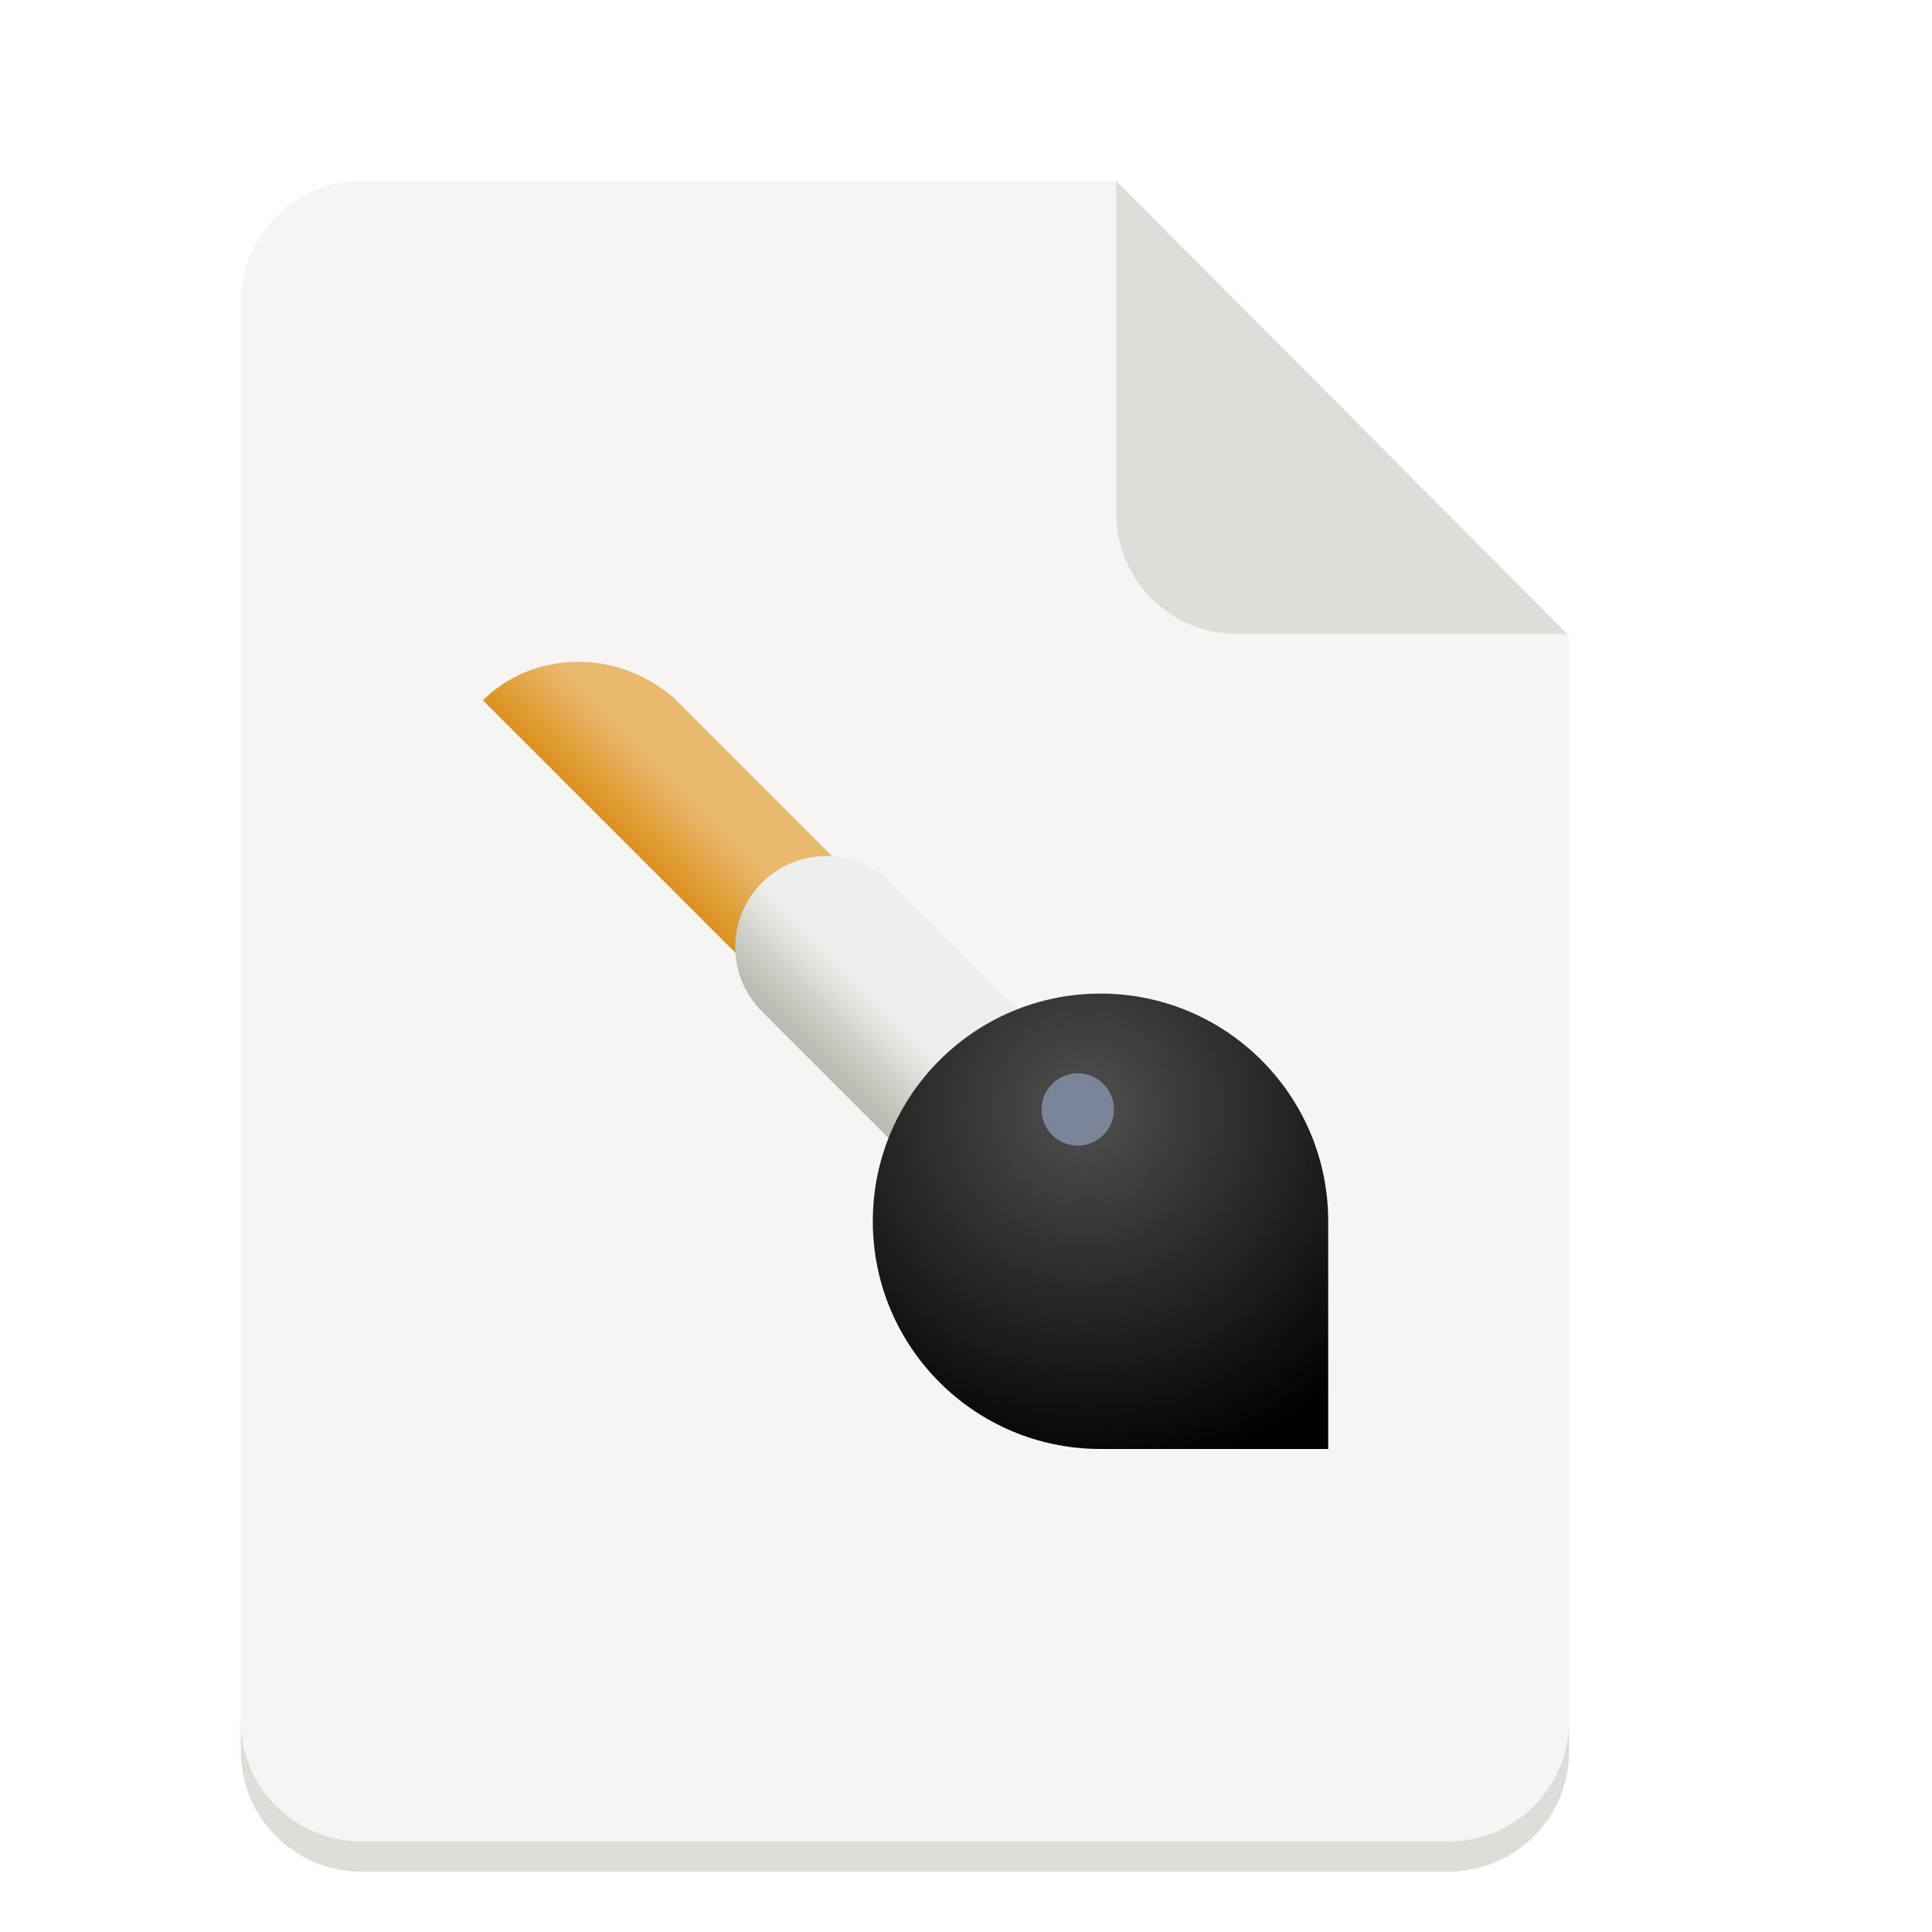
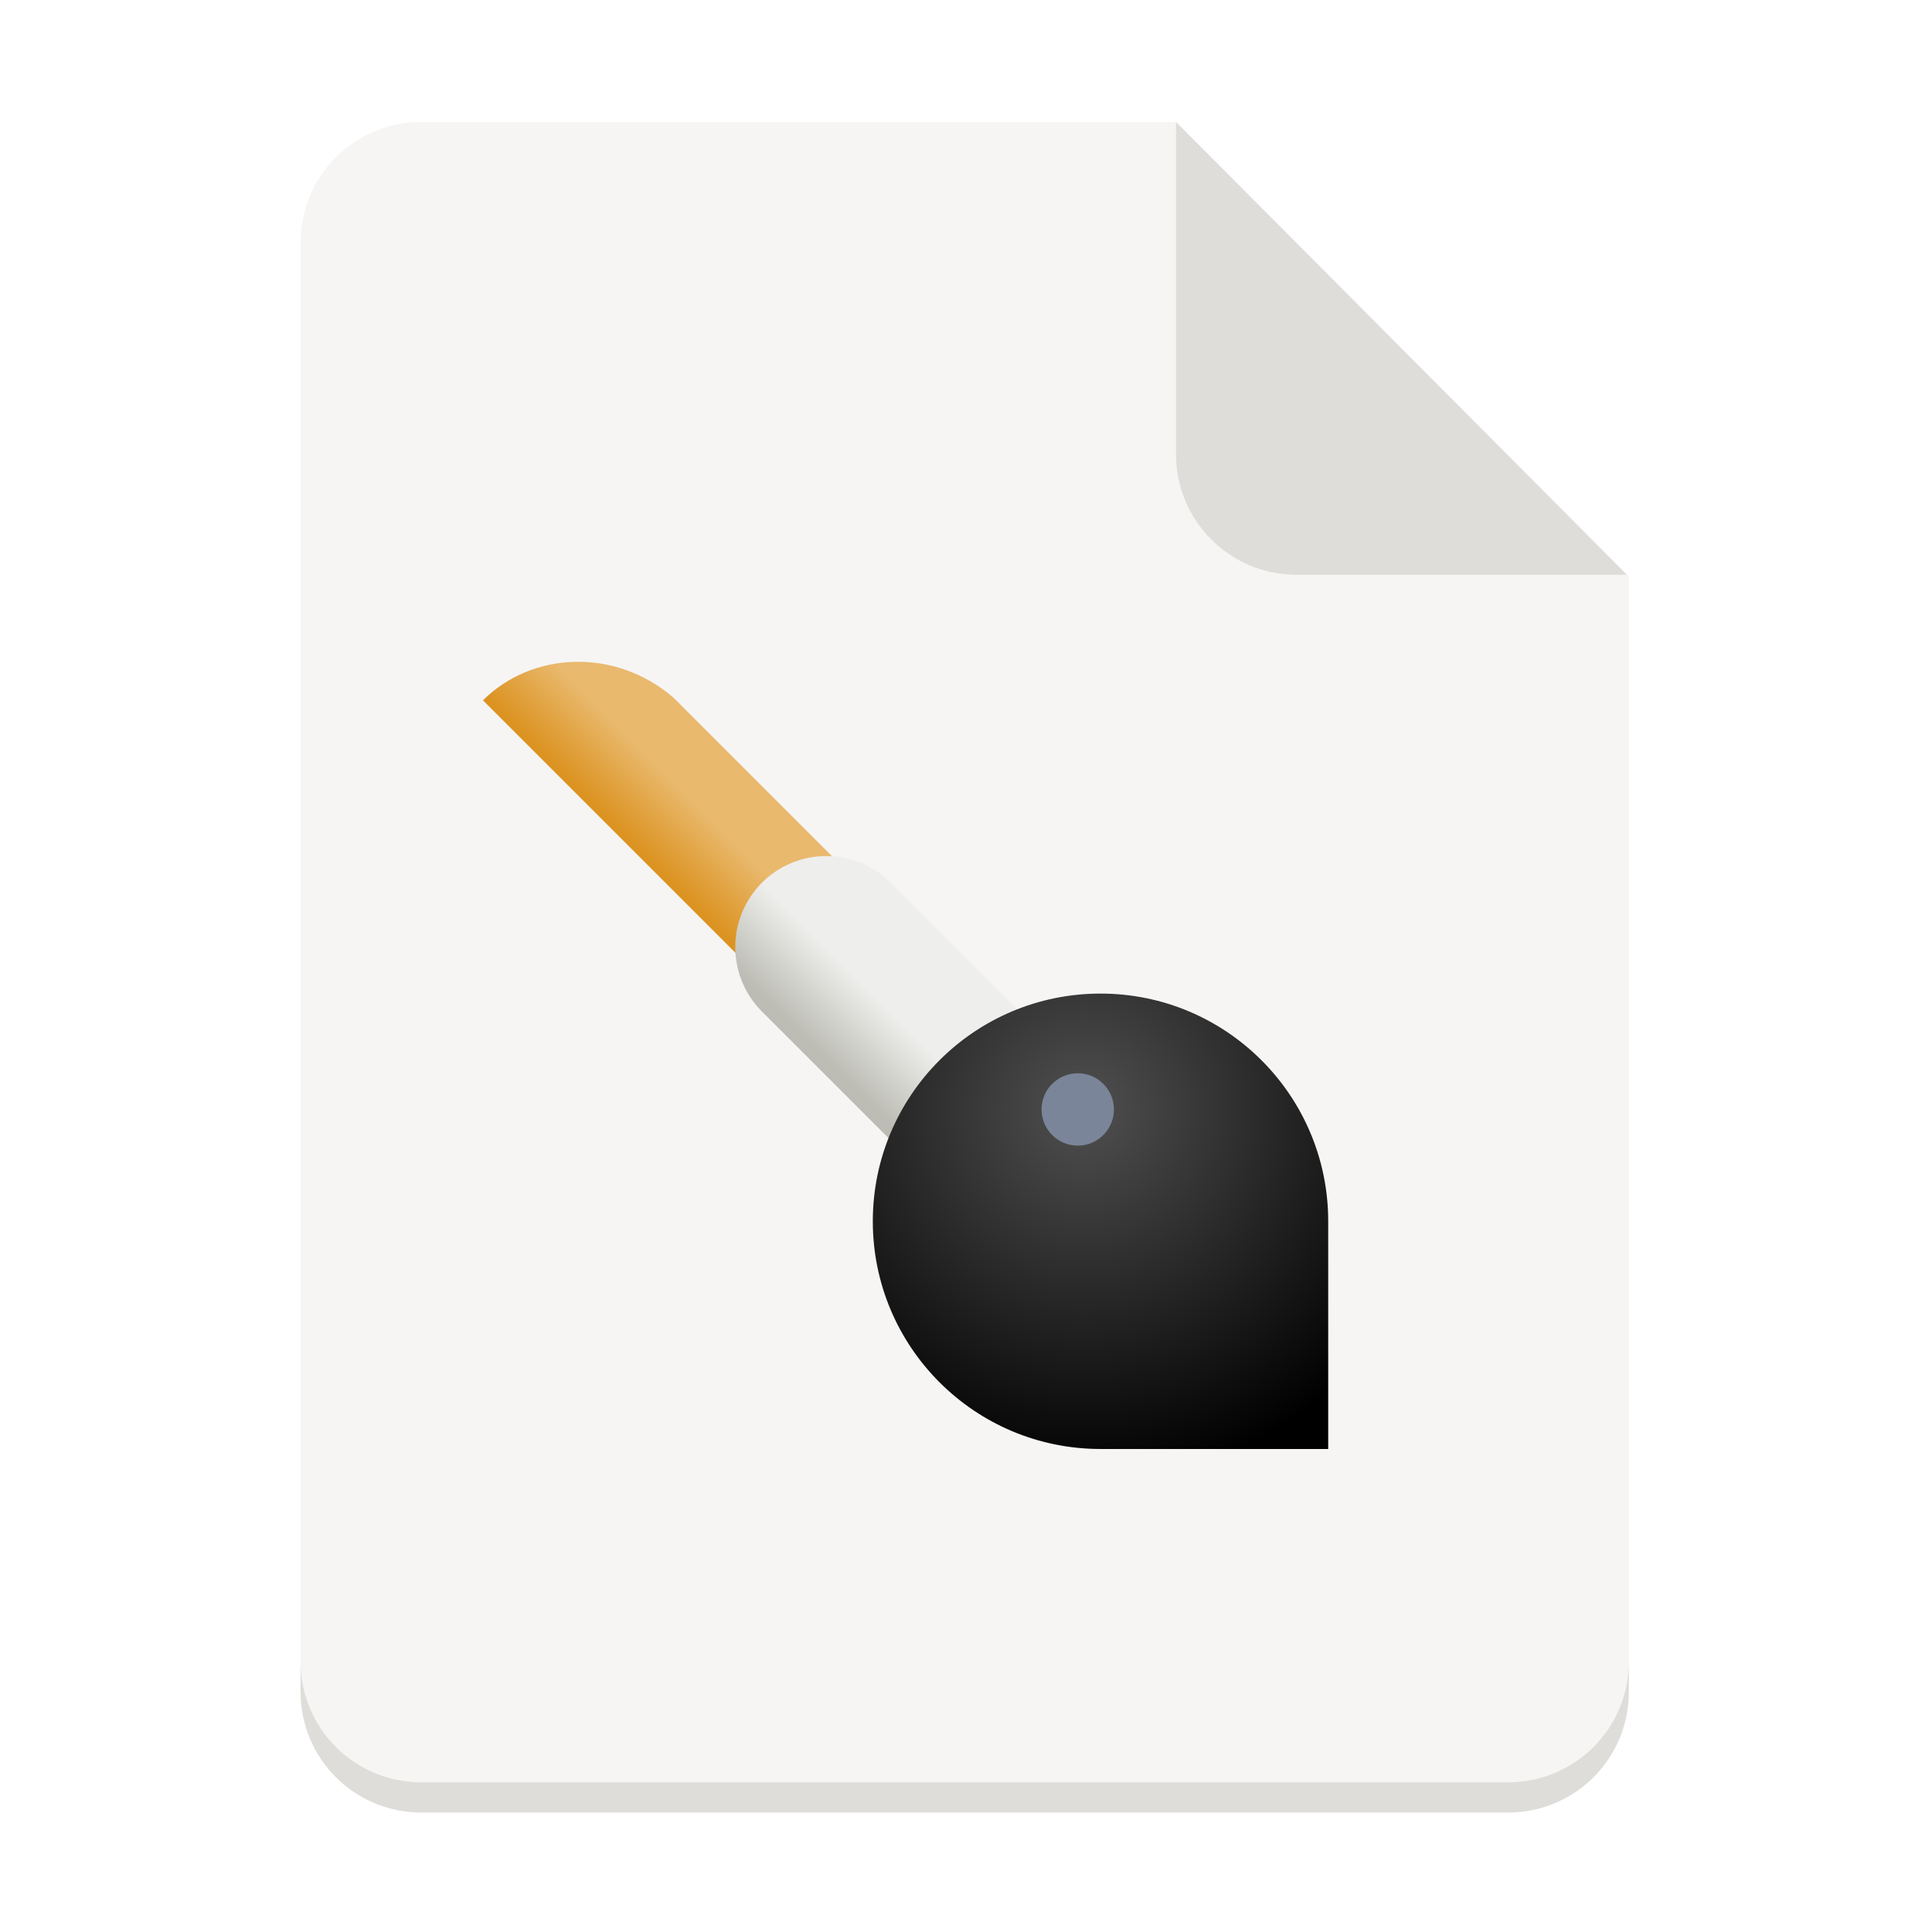
<svg xmlns="http://www.w3.org/2000/svg" xmlns:xlink="http://www.w3.org/1999/xlink" width="128" version="1.0" height="128">
  <defs>
-     <linearGradient y2="359.924" y1="350.856" x2="944.207" x1="953.275" id="d" xlink:href="#a" gradientUnits="userSpaceOnUse" />
+     <linearGradient id="d">
+       <stop offset="0" stop-color="#655034" />
+       <stop offset="1" stop-color="#655034" stop-opacity="0" />
+     </linearGradient>
+     <linearGradient y2="359.924" y1="350.856" x2="944.207" x1="953.275" id="g" xlink:href="#a" gradientUnits="userSpaceOnUse" />
    <linearGradient id="a">
      <stop offset="0" stop-color="#e9b96e" />
      <stop offset="1" stop-color="#dc9321" />
    </linearGradient>
-     <linearGradient y2="216.919" y1="227" x2="428.919" x1="418.838" id="e" xlink:href="#b" gradientUnits="userSpaceOnUse" />
+     <linearGradient y2="216.919" y1="227" x2="428.919" x1="418.838" id="h" xlink:href="#b" gradientUnits="userSpaceOnUse" />
    <linearGradient id="b">
      <stop offset="0" stop-color="#bcbcb4" />
      <stop offset="1" stop-color="#eeeeec" />
    </linearGradient>
-     <radialGradient r="40" id="f" xlink:href="#c" gradientUnits="userSpaceOnUse" gradientTransform="translate(-305.28 49.12) scale(1.64648)" fy="225.395" fx="450.948" cy="225.395" cx="450.948" />
+     <radialGradient r="40" id="i" xlink:href="#c" gradientUnits="userSpaceOnUse" gradientTransform="translate(-305.28 49.12) scale(1.64648)" fy="225.395" fx="450.948" cy="225.395" cx="450.948" />
    <linearGradient id="c">
      <stop offset="0" stop-color="#505050" />
      <stop offset="1" />
    </linearGradient>
+     <linearGradient y2="1401" y1="1272.5" x2="172.5" x1="172.5" id="f" xlink:href="#d" gradientUnits="userSpaceOnUse" />
+     <linearGradient y2="1401" y1="1272.5" x2="172.5" x1="172.5" id="e" xlink:href="#d" gradientUnits="userSpaceOnUse" />
  </defs>
  <g transform="translate(-420 -2402)">
-     <path d="M443.957 2414h50l30 30.125V2518c0 4.432-3.568 8-8 8h-72c-4.432 0-8-3.568-8-8v-96c0-4.432 3.568-8 8-8z" fill="#f6f5f4" />
-     <path d="M435.957 2516v2c0 4.432 3.568 8 8 8h72c4.432 0 8-3.568 8-8v-2c0 4.432-3.568 8-8 8h-72c-4.432 0-8-3.568-8-8zM493.957 2414v22c0 4.432 3.568 8 8 8h21.875z" fill="#deddda" />
+     <path d="M447.914 2410.082h50l30 30.125v73.875c0 4.432-3.568 8-8 8h-72c-4.432 0-8-3.568-8-8v-96c0-4.432 3.568-8 8-8z" fill="#f6f5f4" />
+     <path d="M439.914 2512.082v2c0 4.432 3.568 8 8 8h72c4.432 0 8-3.568 8-8v-2c0 4.432-3.568 8-8 8h-72c-4.432 0-8-3.568-8-8zM497.914 2410.082v22c0 4.432 3.568 8 8 8h21.875z" fill="#deddda" />
    <g transform="matrix(.37714 0 0 .37714 326.97 2396.925)" stroke-width=".663">
-       <path transform="translate(-600 -212)" style="line-height:normal;font-variant-ligatures:normal;font-variant-position:normal;font-variant-caps:normal;font-variant-numeric:normal;font-variant-alternates:normal;font-feature-settings:normal;text-indent:0;text-align:start;text-decoration-line:none;text-decoration-style:solid;text-decoration-color:#000;text-transform:none;text-orientation:mixed;white-space:normal;shape-padding:0;isolation:auto;mix-blend-mode:normal;solid-color:#000;solid-opacity:1" d="M931.516 348.484l108 108c4.656 4.85 12.388 4.928 17.142.174s4.676-12.486-.174-17.142L964.97 348c-10.383-8.905-24.97-8-33.453.484z" color="#000" font-weight="400" font-family="sans-serif" overflow="visible" fill="url(#d)" />
-       <path style="line-height:normal;font-variant-ligatures:normal;font-variant-position:normal;font-variant-caps:normal;font-variant-numeric:normal;font-variant-alternates:normal;font-feature-settings:normal;text-indent:0;text-align:start;text-decoration-line:none;text-decoration-style:solid;text-decoration-color:#000;text-transform:none;text-orientation:mixed;white-space:normal;shape-padding:0;isolation:auto;mix-blend-mode:normal;solid-color:#000;solid-opacity:1" d="M391.832 163.838a16.002 16.002 0 0 0-11.146 27.476l56 56a16.002 16.002 0 1 0 22.628-22.628l-56-56a16.002 16.002 0 0 0-11.482-4.848z" color="#000" font-weight="400" font-family="sans-serif" overflow="visible" fill="url(#e)" />
-       <path transform="translate(0 -212)" style="marker:none" d="M440 400c-22.091 0-40 17.909-40 40s17.909 40 40 40h40v-40c0-22.091-17.909-40-40-40z" fill="url(#f)" />
+       <path transform="translate(-600 -212)" style="line-height:normal;font-variant-ligatures:normal;font-variant-position:normal;font-variant-caps:normal;font-variant-numeric:normal;font-variant-alternates:normal;font-feature-settings:normal;text-indent:0;text-align:start;text-decoration-line:none;text-decoration-style:solid;text-decoration-color:#000;text-transform:none;text-orientation:mixed;white-space:normal;shape-padding:0;isolation:auto;mix-blend-mode:normal;solid-color:#000;solid-opacity:1" d="M931.516 348.484l108 108c4.656 4.85 12.388 4.928 17.142.174s4.676-12.486-.174-17.142L964.97 348c-10.383-8.905-24.97-8-33.453.484z" color="#000" font-weight="400" font-family="sans-serif" overflow="visible" fill="url(#g)" />
+       <path style="line-height:normal;font-variant-ligatures:normal;font-variant-position:normal;font-variant-caps:normal;font-variant-numeric:normal;font-variant-alternates:normal;font-feature-settings:normal;text-indent:0;text-align:start;text-decoration-line:none;text-decoration-style:solid;text-decoration-color:#000;text-transform:none;text-orientation:mixed;white-space:normal;shape-padding:0;isolation:auto;mix-blend-mode:normal;solid-color:#000;solid-opacity:1" d="M391.832 163.838a16.002 16.002 0 0 0-11.146 27.476l56 56a16.002 16.002 0 1 0 22.628-22.628l-56-56a16.002 16.002 0 0 0-11.482-4.848z" color="#000" font-weight="400" font-family="sans-serif" overflow="visible" fill="url(#h)" />
+       <path transform="translate(0 -212)" style="marker:none" d="M440 400c-22.091 0-40 17.909-40 40s17.909 40 40 40h40v-40c0-22.091-17.909-40-40-40z" fill="url(#i)" />
      <circle transform="scale(1 -1)" style="marker:none" r="6.355" cy="-208.355" cx="436" color="#000" overflow="visible" fill="#7a8599" />
    </g>
  </g>
</svg>
